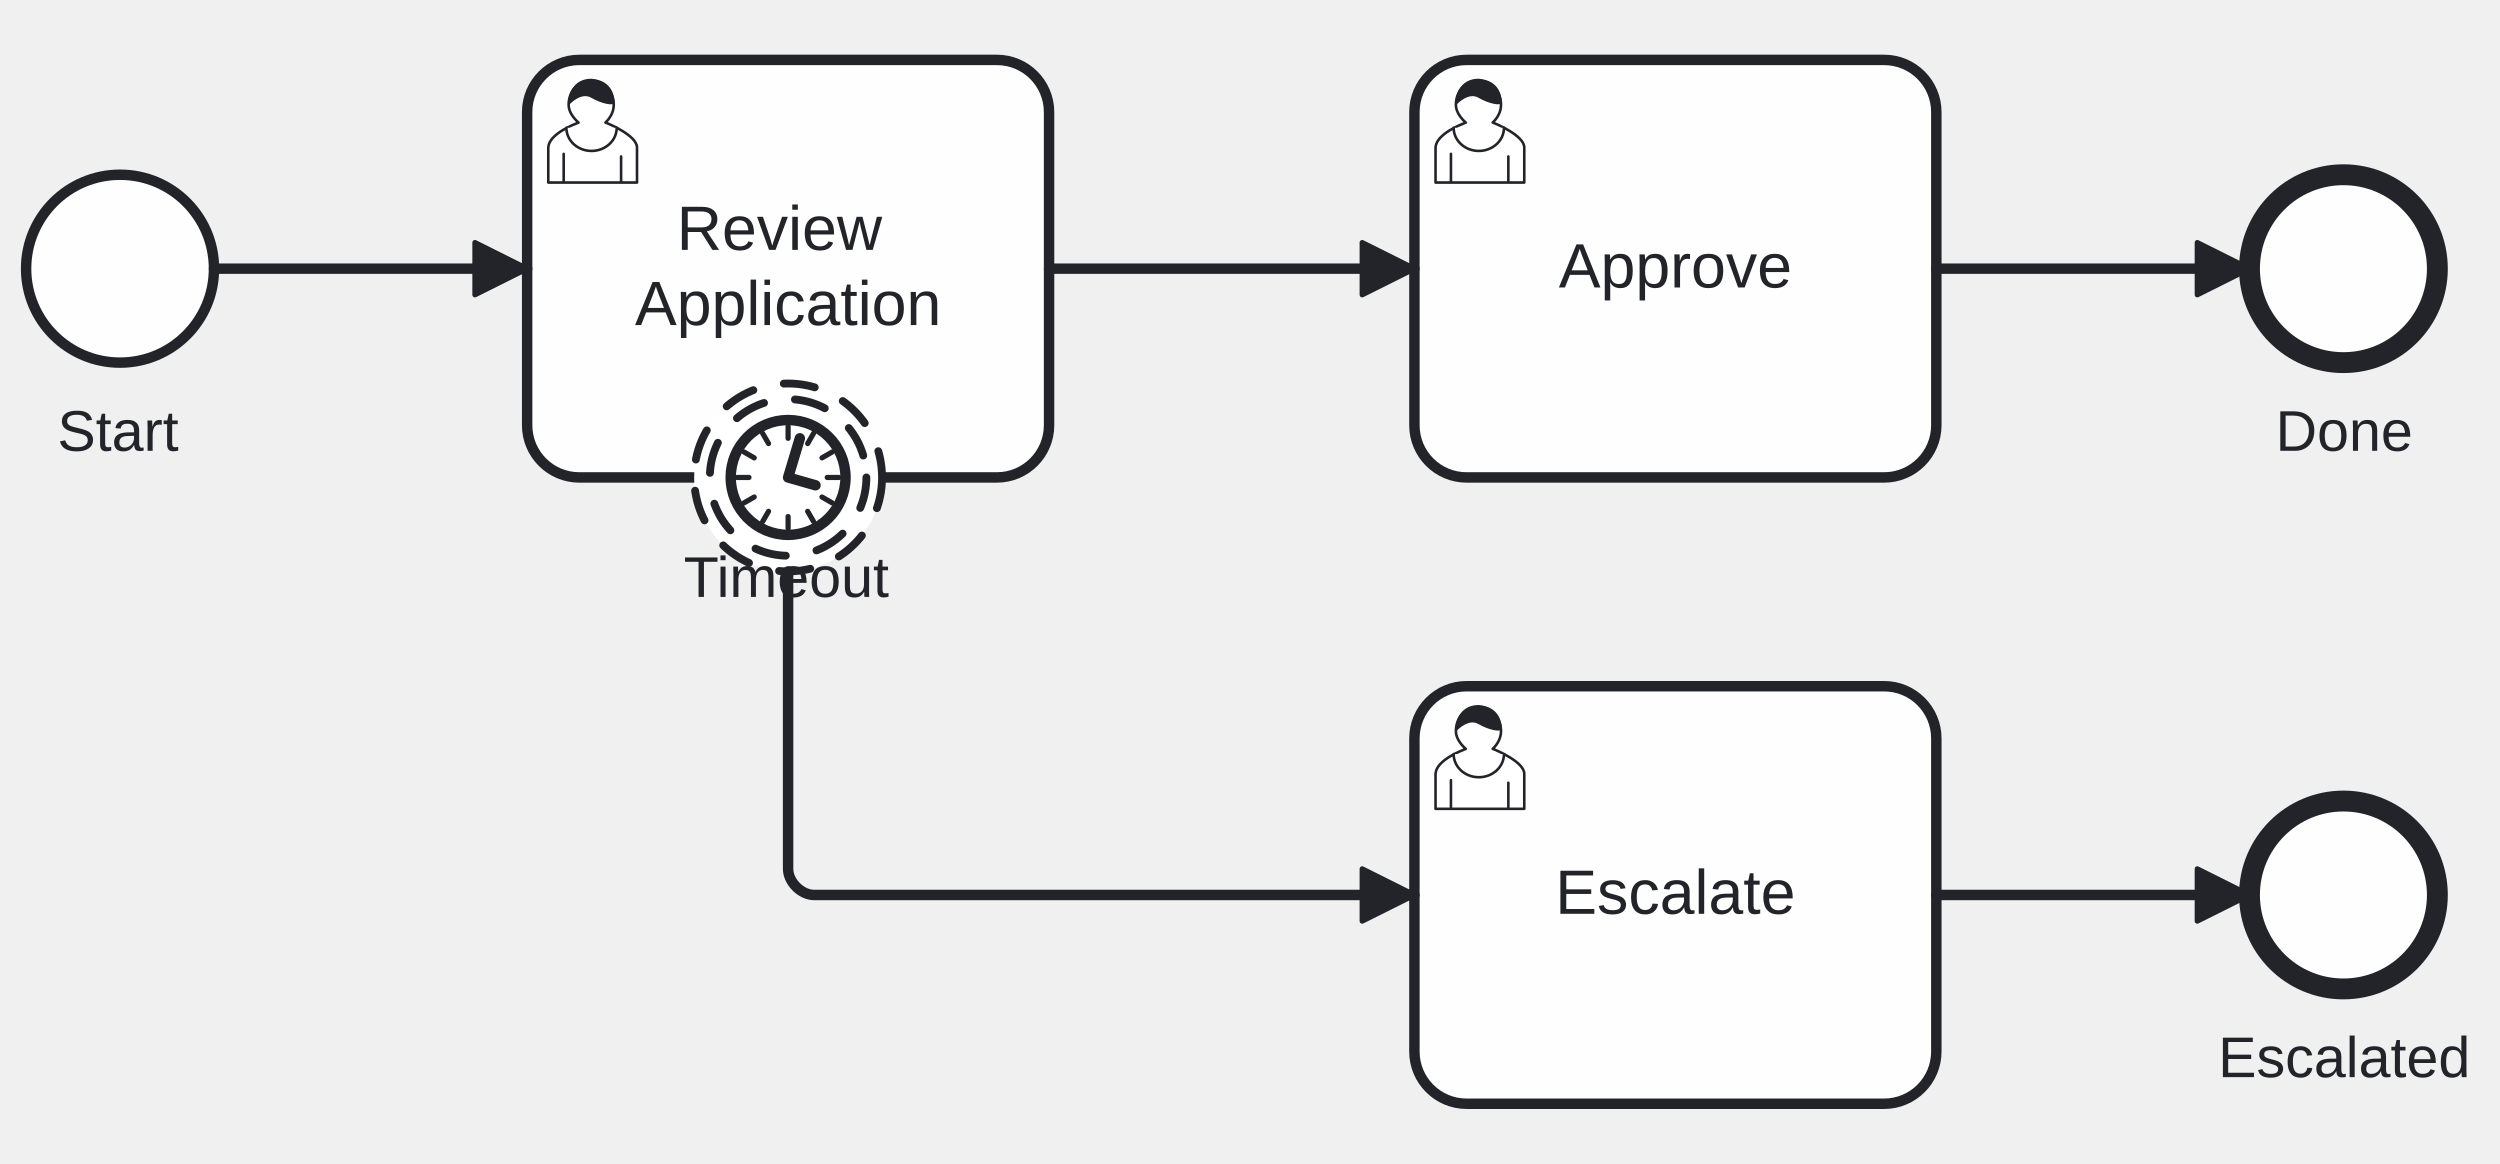
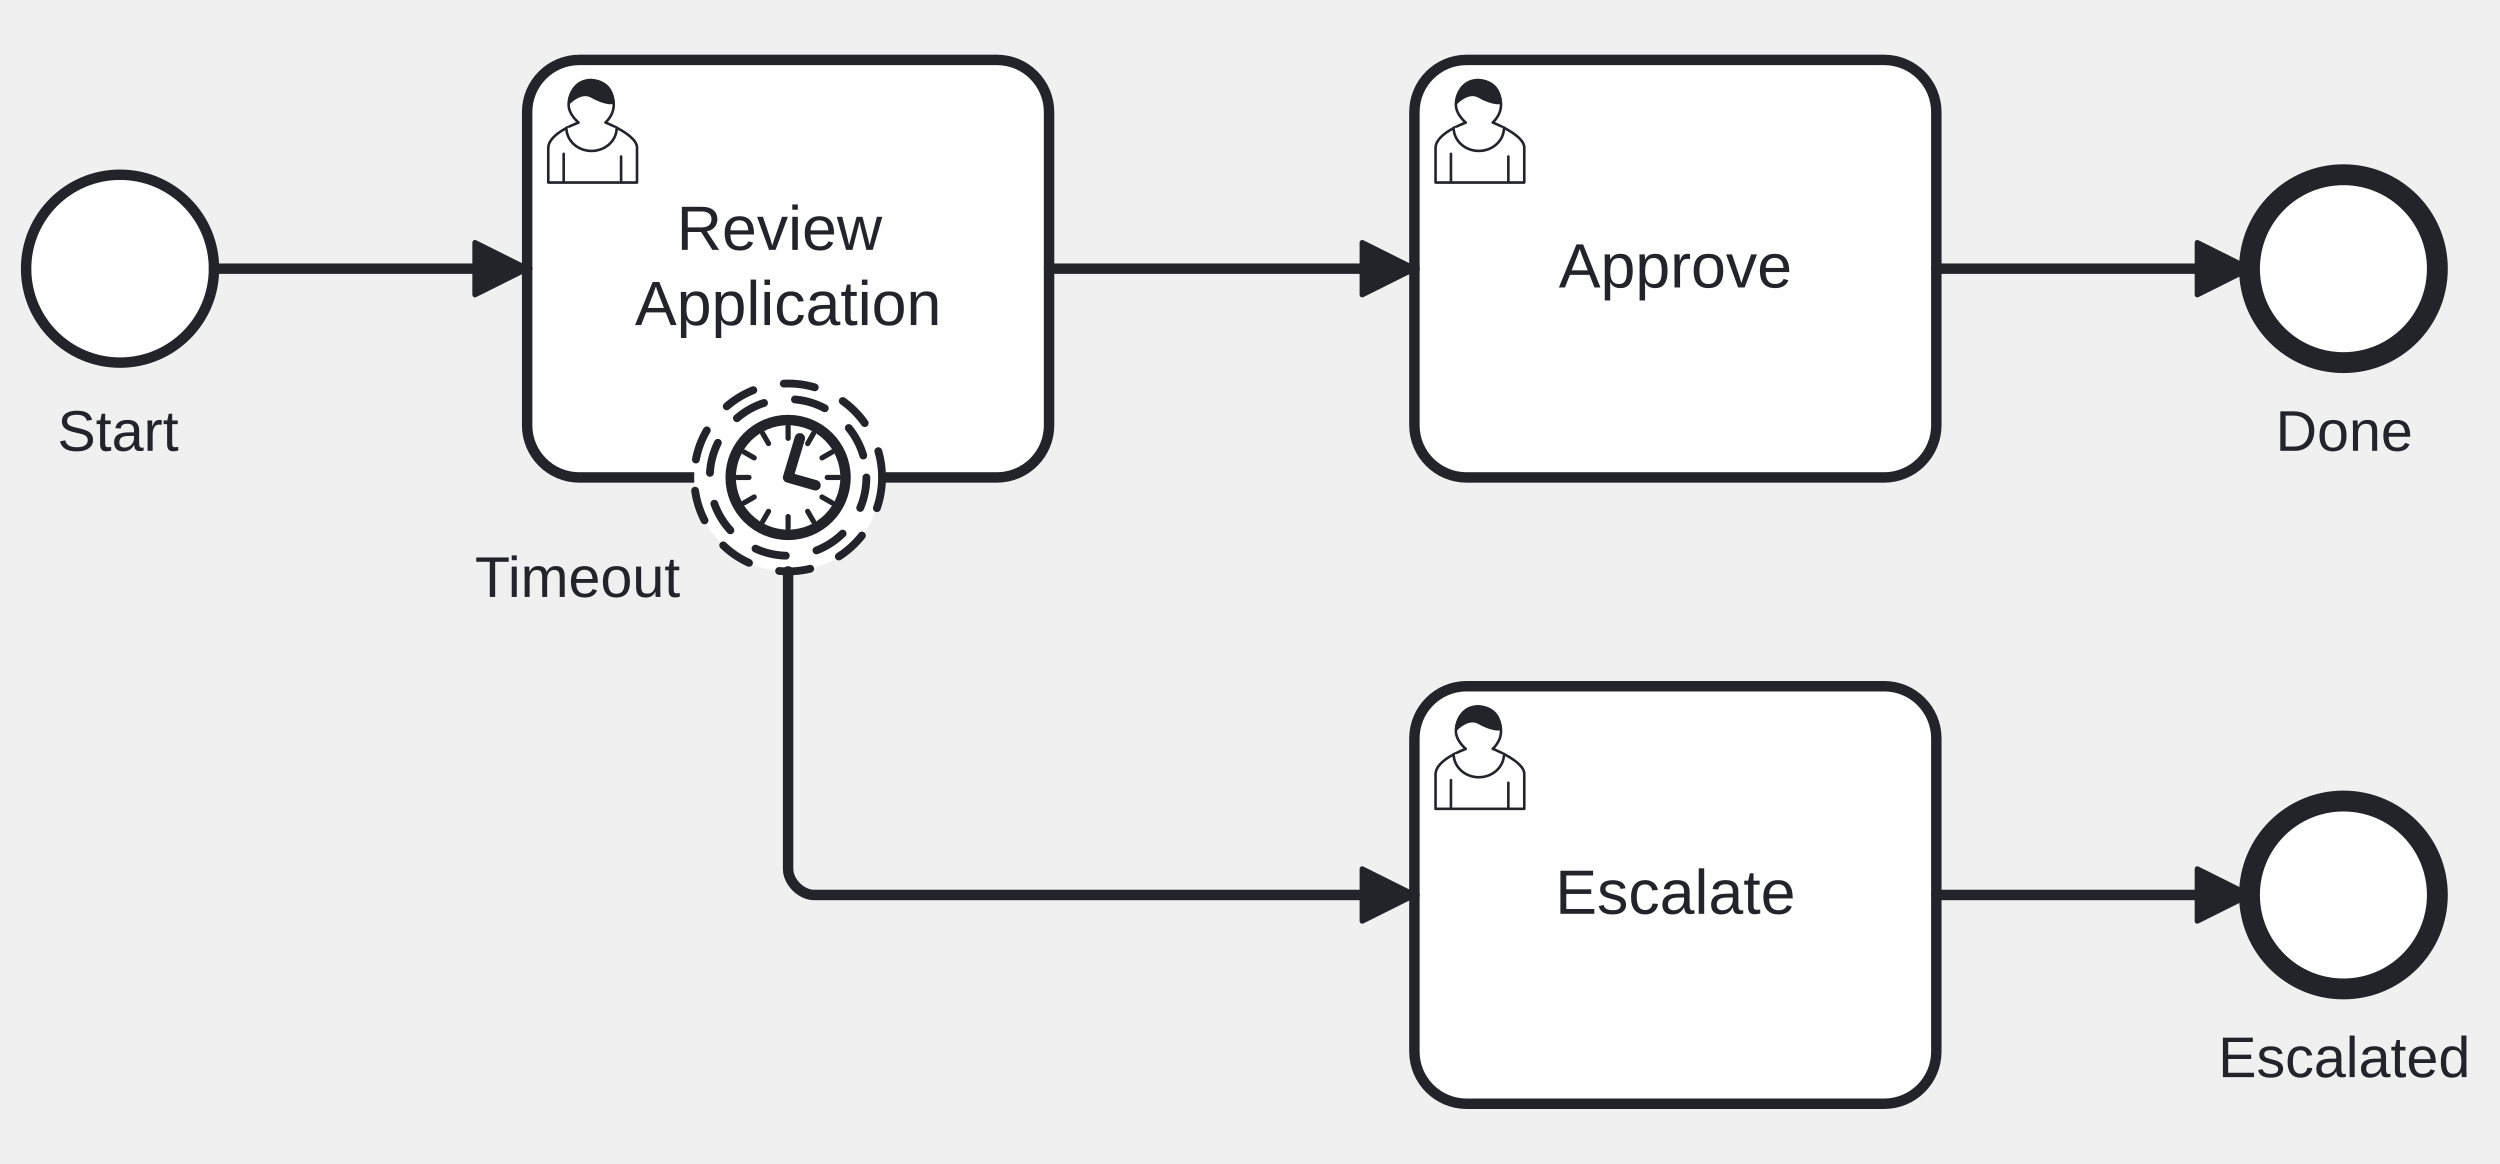
<svg xmlns="http://www.w3.org/2000/svg" width="666" height="310" viewBox="187 100 479 210" version="1.1">
  <g class="djs-group">
    <g class="djs-element djs-shape" data-element-id="Event_1mzoegj" style="display: block;" transform="translate(192, 127)">
      <g class="djs-visual">
        <circle cx="18" cy="18" r="18" style="stroke-linecap: round; stroke-linejoin: round; stroke: hsl(225, 10%, 15%); stroke-width: 2px; fill: white; fill-opacity: 0.95;" />
      </g>
      <rect style="fill: none; stroke-opacity: 0; stroke: white; stroke-width: 15px;" class="djs-hit djs-hit-all" x="0" y="0" width="36" height="36" />
      <circle cx="18" cy="18" r="23" style="fill: none;" class="djs-outline" />
    </g>
  </g>
  <g class="djs-group">
    <g class="djs-element djs-shape" data-element-id="Activity_1betloc" style="display: block;" transform="translate(288, 105)">
      <g class="djs-visual">
        <rect x="0" y="0" width="100" height="80" rx="10" ry="10" style="stroke-linecap: round; stroke-linejoin: round; stroke: hsl(225, 10%, 15%); stroke-width: 2px; fill: white; fill-opacity: 0.95;" />
        <text style="font-family: Arial, sans-serif; font-size: 12px; font-weight: normal; fill: hsl(225, 10%, 15%);" lineHeight="1.2" class="djs-label">
          <tspan x="28.664" y="36.4">Review </tspan>
          <tspan x="20.654" y="50.8">Application</tspan>
        </text>
        <path style="fill: white; stroke-linecap: round; stroke-linejoin: round; stroke: hsl(225, 10%, 15%); stroke-width: 0.5px;" d="m 15,12 c 0.909,-0.845 1.594,-2.049 1.594,-3.385 0,-2.554 -1.805,-4.622 -4.357,-4.622 -2.552,0 -4.288,2.068 -4.288,4.622 0,1.348 0.974,2.562 1.896,3.405 -0.529,0.187 -5.669,2.097 -5.794,4.756 v 6.718 h 17 v -6.718 c 0,-2.298 -5.528,-4.595 -6.051,-4.776 zm -8,6 l 0,5.5 m 11,0 l 0,-5" />
        <path style="fill: white; stroke-linecap: round; stroke-linejoin: round; stroke: hsl(225, 10%, 15%); stroke-width: 0.5px;" d="m 15,12 m 2.162,1.009 c 0,2.447 -2.158,4.431 -4.821,4.431 -2.665,0 -4.822,-1.981 -4.822,-4.431 " />
        <path style="fill: hsl(225, 10%, 15%); stroke-linecap: round; stroke-linejoin: round; stroke: hsl(225, 10%, 15%); stroke-width: 0.5px;" d="m 15,12 m -6.9,-3.80 c 0,0 2.251,-2.358 4.274,-1.177 2.024,1.181 4.221,1.537 4.124,0.965 -0.098,-0.57 -0.117,-3.791 -4.191,-4.136 -3.575,0.001 -4.208,3.367 -4.207,4.348 z" />
      </g>
      <rect style="fill: none; stroke-opacity: 0; stroke: white; stroke-width: 15px;" class="djs-hit djs-hit-all" x="0" y="0" width="100" height="80" />
      <rect x="-5" y="-5" rx="14" width="110" height="90" style="fill: none;" class="djs-outline" />
    </g>
  </g>
  <g class="djs-group">
    <g class="djs-element djs-shape" data-element-id="Event_1d7wnd9" style="display: block;" transform="translate(618, 127)">
      <g class="djs-visual">
        <circle cx="18" cy="18" r="18" style="stroke-linecap: round; stroke-linejoin: round; stroke: hsl(225, 10%, 15%); stroke-width: 4px; fill: white; fill-opacity: 0.95;" />
      </g>
      <rect style="fill: none; stroke-opacity: 0; stroke: white; stroke-width: 15px;" class="djs-hit djs-hit-all" x="0" y="0" width="36" height="36" />
      <circle cx="18" cy="18" r="24" style="fill: none;" class="djs-outline" />
    </g>
  </g>
  <g class="djs-group">
    <g class="djs-element djs-shape" data-element-id="Activity_0af6hcw" style="display: block;" transform="translate(458, 105)">
      <g class="djs-visual">
        <rect x="0" y="0" width="100" height="80" rx="10" ry="10" style="stroke-linecap: round; stroke-linejoin: round; stroke: hsl(225, 10%, 15%); stroke-width: 2px; fill: white; fill-opacity: 0.95;" />
        <text style="font-family: Arial, sans-serif; font-size: 12px; font-weight: normal; fill: hsl(225, 10%, 15%);" lineHeight="1.2" class="djs-label">
          <tspan x="27.656" y="43.6">Approve</tspan>
        </text>
        <path style="fill: white; stroke-linecap: round; stroke-linejoin: round; stroke: hsl(225, 10%, 15%); stroke-width: 0.5px;" d="m 15,12 c 0.909,-0.845 1.594,-2.049 1.594,-3.385 0,-2.554 -1.805,-4.622 -4.357,-4.622 -2.552,0 -4.288,2.068 -4.288,4.622 0,1.348 0.974,2.562 1.896,3.405 -0.529,0.187 -5.669,2.097 -5.794,4.756 v 6.718 h 17 v -6.718 c 0,-2.298 -5.528,-4.595 -6.051,-4.776 zm -8,6 l 0,5.5 m 11,0 l 0,-5" />
        <path style="fill: white; stroke-linecap: round; stroke-linejoin: round; stroke: hsl(225, 10%, 15%); stroke-width: 0.5px;" d="m 15,12 m 2.162,1.009 c 0,2.447 -2.158,4.431 -4.821,4.431 -2.665,0 -4.822,-1.981 -4.822,-4.431 " />
        <path style="fill: hsl(225, 10%, 15%); stroke-linecap: round; stroke-linejoin: round; stroke: hsl(225, 10%, 15%); stroke-width: 0.5px;" d="m 15,12 m -6.9,-3.80 c 0,0 2.251,-2.358 4.274,-1.177 2.024,1.181 4.221,1.537 4.124,0.965 -0.098,-0.57 -0.117,-3.791 -4.191,-4.136 -3.575,0.001 -4.208,3.367 -4.207,4.348 z" />
      </g>
      <rect style="fill: none; stroke-opacity: 0; stroke: white; stroke-width: 15px;" class="djs-hit djs-hit-all" x="0" y="0" width="100" height="80" />
      <rect x="-5" y="-5" rx="14" width="110" height="90" style="fill: none;" class="djs-outline" />
    </g>
  </g>
  <g class="djs-group">
    <g class="djs-element djs-shape" data-element-id="Activity_1wslow0" style="display: block;" transform="translate(458, 225)">
      <g class="djs-visual">
        <rect x="0" y="0" width="100" height="80" rx="10" ry="10" style="stroke-linecap: round; stroke-linejoin: round; stroke: hsl(225, 10%, 15%); stroke-width: 2px; fill: white; fill-opacity: 0.95;" />
        <text style="font-family: Arial, sans-serif; font-size: 12px; font-weight: normal; fill: hsl(225, 10%, 15%);" lineHeight="1.2" class="djs-label">
          <tspan x="26.99" y="43.6">Escalate</tspan>
        </text>
        <path style="fill: white; stroke-linecap: round; stroke-linejoin: round; stroke: hsl(225, 10%, 15%); stroke-width: 0.5px;" d="m 15,12 c 0.909,-0.845 1.594,-2.049 1.594,-3.385 0,-2.554 -1.805,-4.622 -4.357,-4.622 -2.552,0 -4.288,2.068 -4.288,4.622 0,1.348 0.974,2.562 1.896,3.405 -0.529,0.187 -5.669,2.097 -5.794,4.756 v 6.718 h 17 v -6.718 c 0,-2.298 -5.528,-4.595 -6.051,-4.776 zm -8,6 l 0,5.5 m 11,0 l 0,-5" />
        <path style="fill: white; stroke-linecap: round; stroke-linejoin: round; stroke: hsl(225, 10%, 15%); stroke-width: 0.5px;" d="m 15,12 m 2.162,1.009 c 0,2.447 -2.158,4.431 -4.821,4.431 -2.665,0 -4.822,-1.981 -4.822,-4.431 " />
        <path style="fill: hsl(225, 10%, 15%); stroke-linecap: round; stroke-linejoin: round; stroke: hsl(225, 10%, 15%); stroke-width: 0.5px;" d="m 15,12 m -6.9,-3.80 c 0,0 2.251,-2.358 4.274,-1.177 2.024,1.181 4.221,1.537 4.124,0.965 -0.098,-0.57 -0.117,-3.791 -4.191,-4.136 -3.575,0.001 -4.208,3.367 -4.207,4.348 z" />
      </g>
      <rect style="fill: none; stroke-opacity: 0; stroke: white; stroke-width: 15px;" class="djs-hit djs-hit-all" x="0" y="0" width="100" height="80" />
      <rect x="-5" y="-5" rx="14" width="110" height="90" style="fill: none;" class="djs-outline" />
    </g>
  </g>
  <g class="djs-group">
    <g class="djs-element djs-shape" data-element-id="Event_0tvw53g" style="display: block;" transform="translate(618, 247)">
      <g class="djs-visual">
        <circle cx="18" cy="18" r="18" style="stroke-linecap: round; stroke-linejoin: round; stroke: hsl(225, 10%, 15%); stroke-width: 4px; fill: white; fill-opacity: 0.95;" />
      </g>
      <rect style="fill: none; stroke-opacity: 0; stroke: white; stroke-width: 15px;" class="djs-hit djs-hit-all" x="0" y="0" width="36" height="36" />
      <circle cx="18" cy="18" r="24" style="fill: none;" class="djs-outline" />
    </g>
  </g>
  <g class="djs-group">
    <g class="djs-element djs-shape" data-element-id="Event_1w9t4mj" style="display: block;" transform="translate(320, 167)">
      <g class="djs-visual">
        <circle cx="18" cy="18" r="18" style="stroke-linecap: round; stroke-linejoin: round; stroke: hsl(225, 10%, 15%); stroke-width: 1.5px; fill: white; fill-opacity: 1; stroke-dasharray: 6;" />
        <circle cx="18" cy="18" r="15" style="stroke-linecap: round; stroke-linejoin: round; stroke: hsl(225, 10%, 15%); stroke-width: 1.5px; fill: none; fill-opacity: 1; stroke-dasharray: 6;" />
        <circle cx="18" cy="18" r="11" style="stroke-linecap: round; stroke-linejoin: round; stroke: hsl(225, 10%, 15%); stroke-width: 2px; fill: white;" />
        <path style="fill: none; stroke-linecap: round; stroke-linejoin: round; stroke: hsl(225, 10%, 15%); stroke-width: 2px;" d="M 18,18 l 2.25,-7.5 m -2.25,7.5 l 5.25,1.5 " />
        <path style="fill: none; stroke-linecap: round; stroke-linejoin: round; stroke: hsl(225, 10%, 15%); stroke-width: 1px;" transform="rotate(0,18,18)" d="M 18,18 m 0,7.5 l -0,2.25 " />
        <path style="fill: none; stroke-linecap: round; stroke-linejoin: round; stroke: hsl(225, 10%, 15%); stroke-width: 1px;" transform="rotate(30,18,18)" d="M 18,18 m 0,7.5 l -0,2.25 " />
        <path style="fill: none; stroke-linecap: round; stroke-linejoin: round; stroke: hsl(225, 10%, 15%); stroke-width: 1px;" transform="rotate(60,18,18)" d="M 18,18 m 0,7.5 l -0,2.25 " />
        <path style="fill: none; stroke-linecap: round; stroke-linejoin: round; stroke: hsl(225, 10%, 15%); stroke-width: 1px;" transform="rotate(90,18,18)" d="M 18,18 m 0,7.5 l -0,2.25 " />
        <path style="fill: none; stroke-linecap: round; stroke-linejoin: round; stroke: hsl(225, 10%, 15%); stroke-width: 1px;" transform="rotate(120,18,18)" d="M 18,18 m 0,7.5 l -0,2.25 " />
        <path style="fill: none; stroke-linecap: round; stroke-linejoin: round; stroke: hsl(225, 10%, 15%); stroke-width: 1px;" transform="rotate(150,18,18)" d="M 18,18 m 0,7.5 l -0,2.25 " />
        <path style="fill: none; stroke-linecap: round; stroke-linejoin: round; stroke: hsl(225, 10%, 15%); stroke-width: 1px;" transform="rotate(180,18,18)" d="M 18,18 m 0,7.5 l -0,2.25 " />
        <path style="fill: none; stroke-linecap: round; stroke-linejoin: round; stroke: hsl(225, 10%, 15%); stroke-width: 1px;" transform="rotate(210,18,18)" d="M 18,18 m 0,7.5 l -0,2.25 " />
        <path style="fill: none; stroke-linecap: round; stroke-linejoin: round; stroke: hsl(225, 10%, 15%); stroke-width: 1px;" transform="rotate(240,18,18)" d="M 18,18 m 0,7.5 l -0,2.25 " />
        <path style="fill: none; stroke-linecap: round; stroke-linejoin: round; stroke: hsl(225, 10%, 15%); stroke-width: 1px;" transform="rotate(270,18,18)" d="M 18,18 m 0,7.5 l -0,2.25 " />
        <path style="fill: none; stroke-linecap: round; stroke-linejoin: round; stroke: hsl(225, 10%, 15%); stroke-width: 1px;" transform="rotate(300,18,18)" d="M 18,18 m 0,7.5 l -0,2.25 " />
        <path style="fill: none; stroke-linecap: round; stroke-linejoin: round; stroke: hsl(225, 10%, 15%); stroke-width: 1px;" transform="rotate(330,18,18)" d="M 18,18 m 0,7.5 l -0,2.25 " />
      </g>
      <rect style="fill: none; stroke-opacity: 0; stroke: white; stroke-width: 15px;" class="djs-hit djs-hit-all" x="0" y="0" width="36" height="36" />
      <circle cx="18" cy="18" r="23" style="fill: none;" class="djs-outline" />
    </g>
  </g>
  <g class="djs-group">
    <g class="djs-element djs-connection" data-element-id="Flow_0wrdu82" style="display: block;">
      <g class="djs-visual">
        <defs>
-           <marker id="marker-b0wlt90gyu1i4ecs01b7d3vlu" viewBox="0 0 20 20" refX="11" refY="10" markerWidth="10" markerHeight="10" orient="auto">
-             <path d="M 1 5 L 11 10 L 1 15 Z" style="stroke-linecap: round; stroke-linejoin: round; stroke: hsl(225, 10%, 15%); stroke-width: 1px; fill: hsl(225, 10%, 15%);" />
-           </marker>
-         </defs>
-         <path style="fill: none; stroke-linecap: round; stroke-linejoin: round; stroke: hsl(225, 10%, 15%); stroke-width: 2px; marker-end: url(#marker-b0wlt90gyu1i4ecs01b7d3vlu);" data-corner-radius="5" d="M228,145L288,145" />
+           <marker id="marker-do1c74lzg15uh7eknktaayvc7" viewBox="0 0 20 20" refX="11" refY="10" markerWidth="10" markerHeight="10" orient="auto">
+             <path d="M 1 5 L 11 10 L 1 15 Z" style="stroke-linecap: round; stroke-linejoin: round; stroke: hsl(225, 10%, 15%); stroke-width: 1px; fill: hsl(225, 10%, 15%);" />
+           </marker>
+         </defs>
+         <path style="fill: none; stroke-linecap: round; stroke-linejoin: round; stroke: hsl(225, 10%, 15%); stroke-width: 2px; marker-end: url(#marker-do1c74lzg15uh7eknktaayvc7);" data-corner-radius="5" d="M228,145L288,145" />
      </g>
      <path d="M228,145L288,145" style="fill: none; stroke-opacity: 0; stroke: white; stroke-width: 15px;" class="djs-hit djs-hit-stroke" />
      <rect x="223" y="140" rx="4" width="70" height="10" style="fill: none;" class="djs-outline" />
    </g>
  </g>
  <g class="djs-group">
    <g class="djs-element djs-connection" data-element-id="Flow_1idcia8" style="display: block;">
      <g class="djs-visual">
        <defs>
-           <marker id="marker-06m2vygtlv3cw7r584kcmu4c2" viewBox="0 0 20 20" refX="11" refY="10" markerWidth="10" markerHeight="10" orient="auto">
-             <path d="M 1 5 L 11 10 L 1 15 Z" style="stroke-linecap: round; stroke-linejoin: round; stroke: hsl(225, 10%, 15%); stroke-width: 1px; fill: hsl(225, 10%, 15%);" />
-           </marker>
-         </defs>
-         <path style="fill: none; stroke-linecap: round; stroke-linejoin: round; stroke: hsl(225, 10%, 15%); stroke-width: 2px; marker-end: url(#marker-06m2vygtlv3cw7r584kcmu4c2);" data-corner-radius="5" d="M388,145L458,145" />
+           <marker id="marker-7ms6e17c9q78cmhpe7bel5e9k" viewBox="0 0 20 20" refX="11" refY="10" markerWidth="10" markerHeight="10" orient="auto">
+             <path d="M 1 5 L 11 10 L 1 15 Z" style="stroke-linecap: round; stroke-linejoin: round; stroke: hsl(225, 10%, 15%); stroke-width: 1px; fill: hsl(225, 10%, 15%);" />
+           </marker>
+         </defs>
+         <path style="fill: none; stroke-linecap: round; stroke-linejoin: round; stroke: hsl(225, 10%, 15%); stroke-width: 2px; marker-end: url(#marker-7ms6e17c9q78cmhpe7bel5e9k);" data-corner-radius="5" d="M388,145L458,145" />
      </g>
      <path d="M388,145L458,145" style="fill: none; stroke-opacity: 0; stroke: white; stroke-width: 15px;" class="djs-hit djs-hit-stroke" />
      <rect x="383" y="140" rx="4" width="80" height="10" style="fill: none;" class="djs-outline" />
    </g>
  </g>
  <g class="djs-group">
    <g class="djs-element djs-connection" data-element-id="Flow_17yzi6f" style="display: block;">
      <g class="djs-visual">
        <defs>
-           <marker id="marker-2t4b5plkwpr3p56ui0mtz0bjz" viewBox="0 0 20 20" refX="11" refY="10" markerWidth="10" markerHeight="10" orient="auto">
-             <path d="M 1 5 L 11 10 L 1 15 Z" style="stroke-linecap: round; stroke-linejoin: round; stroke: hsl(225, 10%, 15%); stroke-width: 1px; fill: hsl(225, 10%, 15%);" />
-           </marker>
-         </defs>
-         <path style="fill: none; stroke-linecap: round; stroke-linejoin: round; stroke: hsl(225, 10%, 15%); stroke-width: 2px; marker-end: url(#marker-2t4b5plkwpr3p56ui0mtz0bjz);" data-corner-radius="5" d="M558,145L618,145" />
+           <marker id="marker-5rsvrm53jzb6ozyjxevur7rz9" viewBox="0 0 20 20" refX="11" refY="10" markerWidth="10" markerHeight="10" orient="auto">
+             <path d="M 1 5 L 11 10 L 1 15 Z" style="stroke-linecap: round; stroke-linejoin: round; stroke: hsl(225, 10%, 15%); stroke-width: 1px; fill: hsl(225, 10%, 15%);" />
+           </marker>
+         </defs>
+         <path style="fill: none; stroke-linecap: round; stroke-linejoin: round; stroke: hsl(225, 10%, 15%); stroke-width: 2px; marker-end: url(#marker-5rsvrm53jzb6ozyjxevur7rz9);" data-corner-radius="5" d="M558,145L618,145" />
      </g>
      <path d="M558,145L618,145" style="fill: none; stroke-opacity: 0; stroke: white; stroke-width: 15px;" class="djs-hit djs-hit-stroke" />
      <rect x="553" y="140" rx="4" width="70" height="10" style="fill: none;" class="djs-outline" />
    </g>
  </g>
  <g class="djs-group">
    <g class="djs-element djs-connection" data-element-id="Flow_07ye61t" style="display: block;">
      <g class="djs-visual">
        <defs>
-           <marker id="marker-11x9vt4yahh1hd3m27kbddiyd" viewBox="0 0 20 20" refX="11" refY="10" markerWidth="10" markerHeight="10" orient="auto">
-             <path d="M 1 5 L 11 10 L 1 15 Z" style="stroke-linecap: round; stroke-linejoin: round; stroke: hsl(225, 10%, 15%); stroke-width: 1px; fill: hsl(225, 10%, 15%);" />
-           </marker>
-         </defs>
-         <path style="fill: none; stroke-linecap: round; stroke-linejoin: round; stroke: hsl(225, 10%, 15%); stroke-width: 2px; marker-end: url(#marker-11x9vt4yahh1hd3m27kbddiyd);" data-corner-radius="5" d="M338,203L338,260C338,262.5,340.5,265,343,265L458,265" />
+           <marker id="marker-09sgw9mn718szjmu081cmqc71" viewBox="0 0 20 20" refX="11" refY="10" markerWidth="10" markerHeight="10" orient="auto">
+             <path d="M 1 5 L 11 10 L 1 15 Z" style="stroke-linecap: round; stroke-linejoin: round; stroke: hsl(225, 10%, 15%); stroke-width: 1px; fill: hsl(225, 10%, 15%);" />
+           </marker>
+         </defs>
+         <path style="fill: none; stroke-linecap: round; stroke-linejoin: round; stroke: hsl(225, 10%, 15%); stroke-width: 2px; marker-end: url(#marker-09sgw9mn718szjmu081cmqc71);" data-corner-radius="5" d="M338,203L338,260C338,262.5,340.5,265,343,265L458,265" />
      </g>
      <path d="M338,203L338,265L458,265" style="fill: none; stroke-opacity: 0; stroke: white; stroke-width: 15px;" class="djs-hit djs-hit-stroke" />
      <rect x="333" y="198" rx="4" width="130" height="72" style="fill: none;" class="djs-outline" />
    </g>
  </g>
  <g class="djs-group">
    <g class="djs-element djs-connection" data-element-id="Flow_01lbwye" style="display: block;">
      <g class="djs-visual">
        <defs>
-           <marker id="marker-0lckmbguokp7pix17lktcp7dk" viewBox="0 0 20 20" refX="11" refY="10" markerWidth="10" markerHeight="10" orient="auto">
-             <path d="M 1 5 L 11 10 L 1 15 Z" style="stroke-linecap: round; stroke-linejoin: round; stroke: hsl(225, 10%, 15%); stroke-width: 1px; fill: hsl(225, 10%, 15%);" />
-           </marker>
-         </defs>
-         <path style="fill: none; stroke-linecap: round; stroke-linejoin: round; stroke: hsl(225, 10%, 15%); stroke-width: 2px; marker-end: url(#marker-0lckmbguokp7pix17lktcp7dk);" data-corner-radius="5" d="M558,265L618,265" />
+           <marker id="marker-2njj7ryb28b7z1ghupnbpnv8i" viewBox="0 0 20 20" refX="11" refY="10" markerWidth="10" markerHeight="10" orient="auto">
+             <path d="M 1 5 L 11 10 L 1 15 Z" style="stroke-linecap: round; stroke-linejoin: round; stroke: hsl(225, 10%, 15%); stroke-width: 1px; fill: hsl(225, 10%, 15%);" />
+           </marker>
+         </defs>
+         <path style="fill: none; stroke-linecap: round; stroke-linejoin: round; stroke: hsl(225, 10%, 15%); stroke-width: 2px; marker-end: url(#marker-2njj7ryb28b7z1ghupnbpnv8i);" data-corner-radius="5" d="M558,265L618,265" />
      </g>
      <path d="M558,265L618,265" style="fill: none; stroke-opacity: 0; stroke: white; stroke-width: 15px;" class="djs-hit djs-hit-stroke" />
      <rect x="553" y="260" rx="4" width="70" height="10" style="fill: none;" class="djs-outline" />
    </g>
  </g>
  <g class="djs-group">
    <g class="djs-element djs-shape" data-element-id="Event_1mzoegj_label" style="display: block;" transform="translate(198, 170)">
      <g class="djs-visual">
        <text style="font-family: Arial, sans-serif; font-size: 11px; font-weight: normal; fill: hsl(225, 10%, 15%);" lineHeight="1.2" class="djs-label">
          <tspan x="0" y="9.9">Start</tspan>
        </text>
      </g>
      <rect style="fill: none; stroke-opacity: 0; stroke: white; stroke-width: 15px;" class="djs-hit djs-hit-all" x="0" y="0" width="24" height="14" />
      <rect x="-5" y="-5" rx="4" width="34" height="24" style="fill: none;" class="djs-outline" />
    </g>
  </g>
  <g class="djs-group">
+     <g class="djs-element djs-shape" data-element-id="Event_1w9t4mj_label" style="display: block;" transform="translate(278, 198)">
+       <g class="djs-visual">
+         <text style="font-family: Arial, sans-serif; font-size: 11px; font-weight: normal; fill: hsl(225, 10%, 15%);" lineHeight="1.2" class="djs-label">
+           <tspan x="0" y="9.9">Timeout</tspan>
+         </text>
+       </g>
+       <rect style="fill: none; stroke-opacity: 0; stroke: white; stroke-width: 15px;" class="djs-hit djs-hit-all" x="0" y="0" width="40" height="14" />
+       <rect x="-5" y="-5" rx="4" width="50" height="24" style="fill: none;" class="djs-outline" />
+     </g>
+   </g>
+   <g class="djs-group">
    <g class="djs-element djs-shape" data-element-id="Event_1d7wnd9_label" style="display: block;" transform="translate(623, 170)">
      <g class="djs-visual">
        <text style="font-family: Arial, sans-serif; font-size: 11px; font-weight: normal; fill: hsl(225, 10%, 15%);" lineHeight="1.2" class="djs-label">
          <tspan x="0" y="9.9">Done</tspan>
        </text>
      </g>
      <rect style="fill: none; stroke-opacity: 0; stroke: white; stroke-width: 15px;" class="djs-hit djs-hit-all" x="0" y="0" width="27" height="14" />
      <rect x="-5" y="-5" rx="4" width="37" height="24" style="fill: none;" class="djs-outline" />
    </g>
  </g>
  <g class="djs-group">
    <g class="djs-element djs-shape" data-element-id="Event_0tvw53g_label" style="display: block;" transform="translate(612, 290)">
      <g class="djs-visual">
        <text style="font-family: Arial, sans-serif; font-size: 11px; font-weight: normal; fill: hsl(225, 10%, 15%);" lineHeight="1.2" class="djs-label">
          <tspan x="0" y="9.9">Escalated</tspan>
        </text>
      </g>
      <rect style="fill: none; stroke-opacity: 0; stroke: white; stroke-width: 15px;" class="djs-hit djs-hit-all" x="0" y="0" width="49" height="14" />
      <rect x="-5" y="-5" rx="4" width="59" height="24" style="fill: none;" class="djs-outline" />
    </g>
  </g>
-   <g class="djs-group">
-     <g class="djs-element djs-shape" data-element-id="Event_1w9t4mj_label" style="display: block;" transform="translate(318, 198)">
-       <g class="djs-visual">
-         <text style="font-family: Arial, sans-serif; font-size: 11px; font-weight: normal; fill: hsl(225, 10%, 15%);" lineHeight="1.2" class="djs-label">
-           <tspan x="0" y="9.9">Timeout</tspan>
-         </text>
-       </g>
-       <rect style="fill: none; stroke-opacity: 0; stroke: white; stroke-width: 15px;" class="djs-hit djs-hit-all" x="0" y="0" width="40" height="14" />
-       <rect x="-5" y="-5" rx="4" width="50" height="24" style="fill: none;" class="djs-outline" />
-     </g>
-   </g>
</svg>
